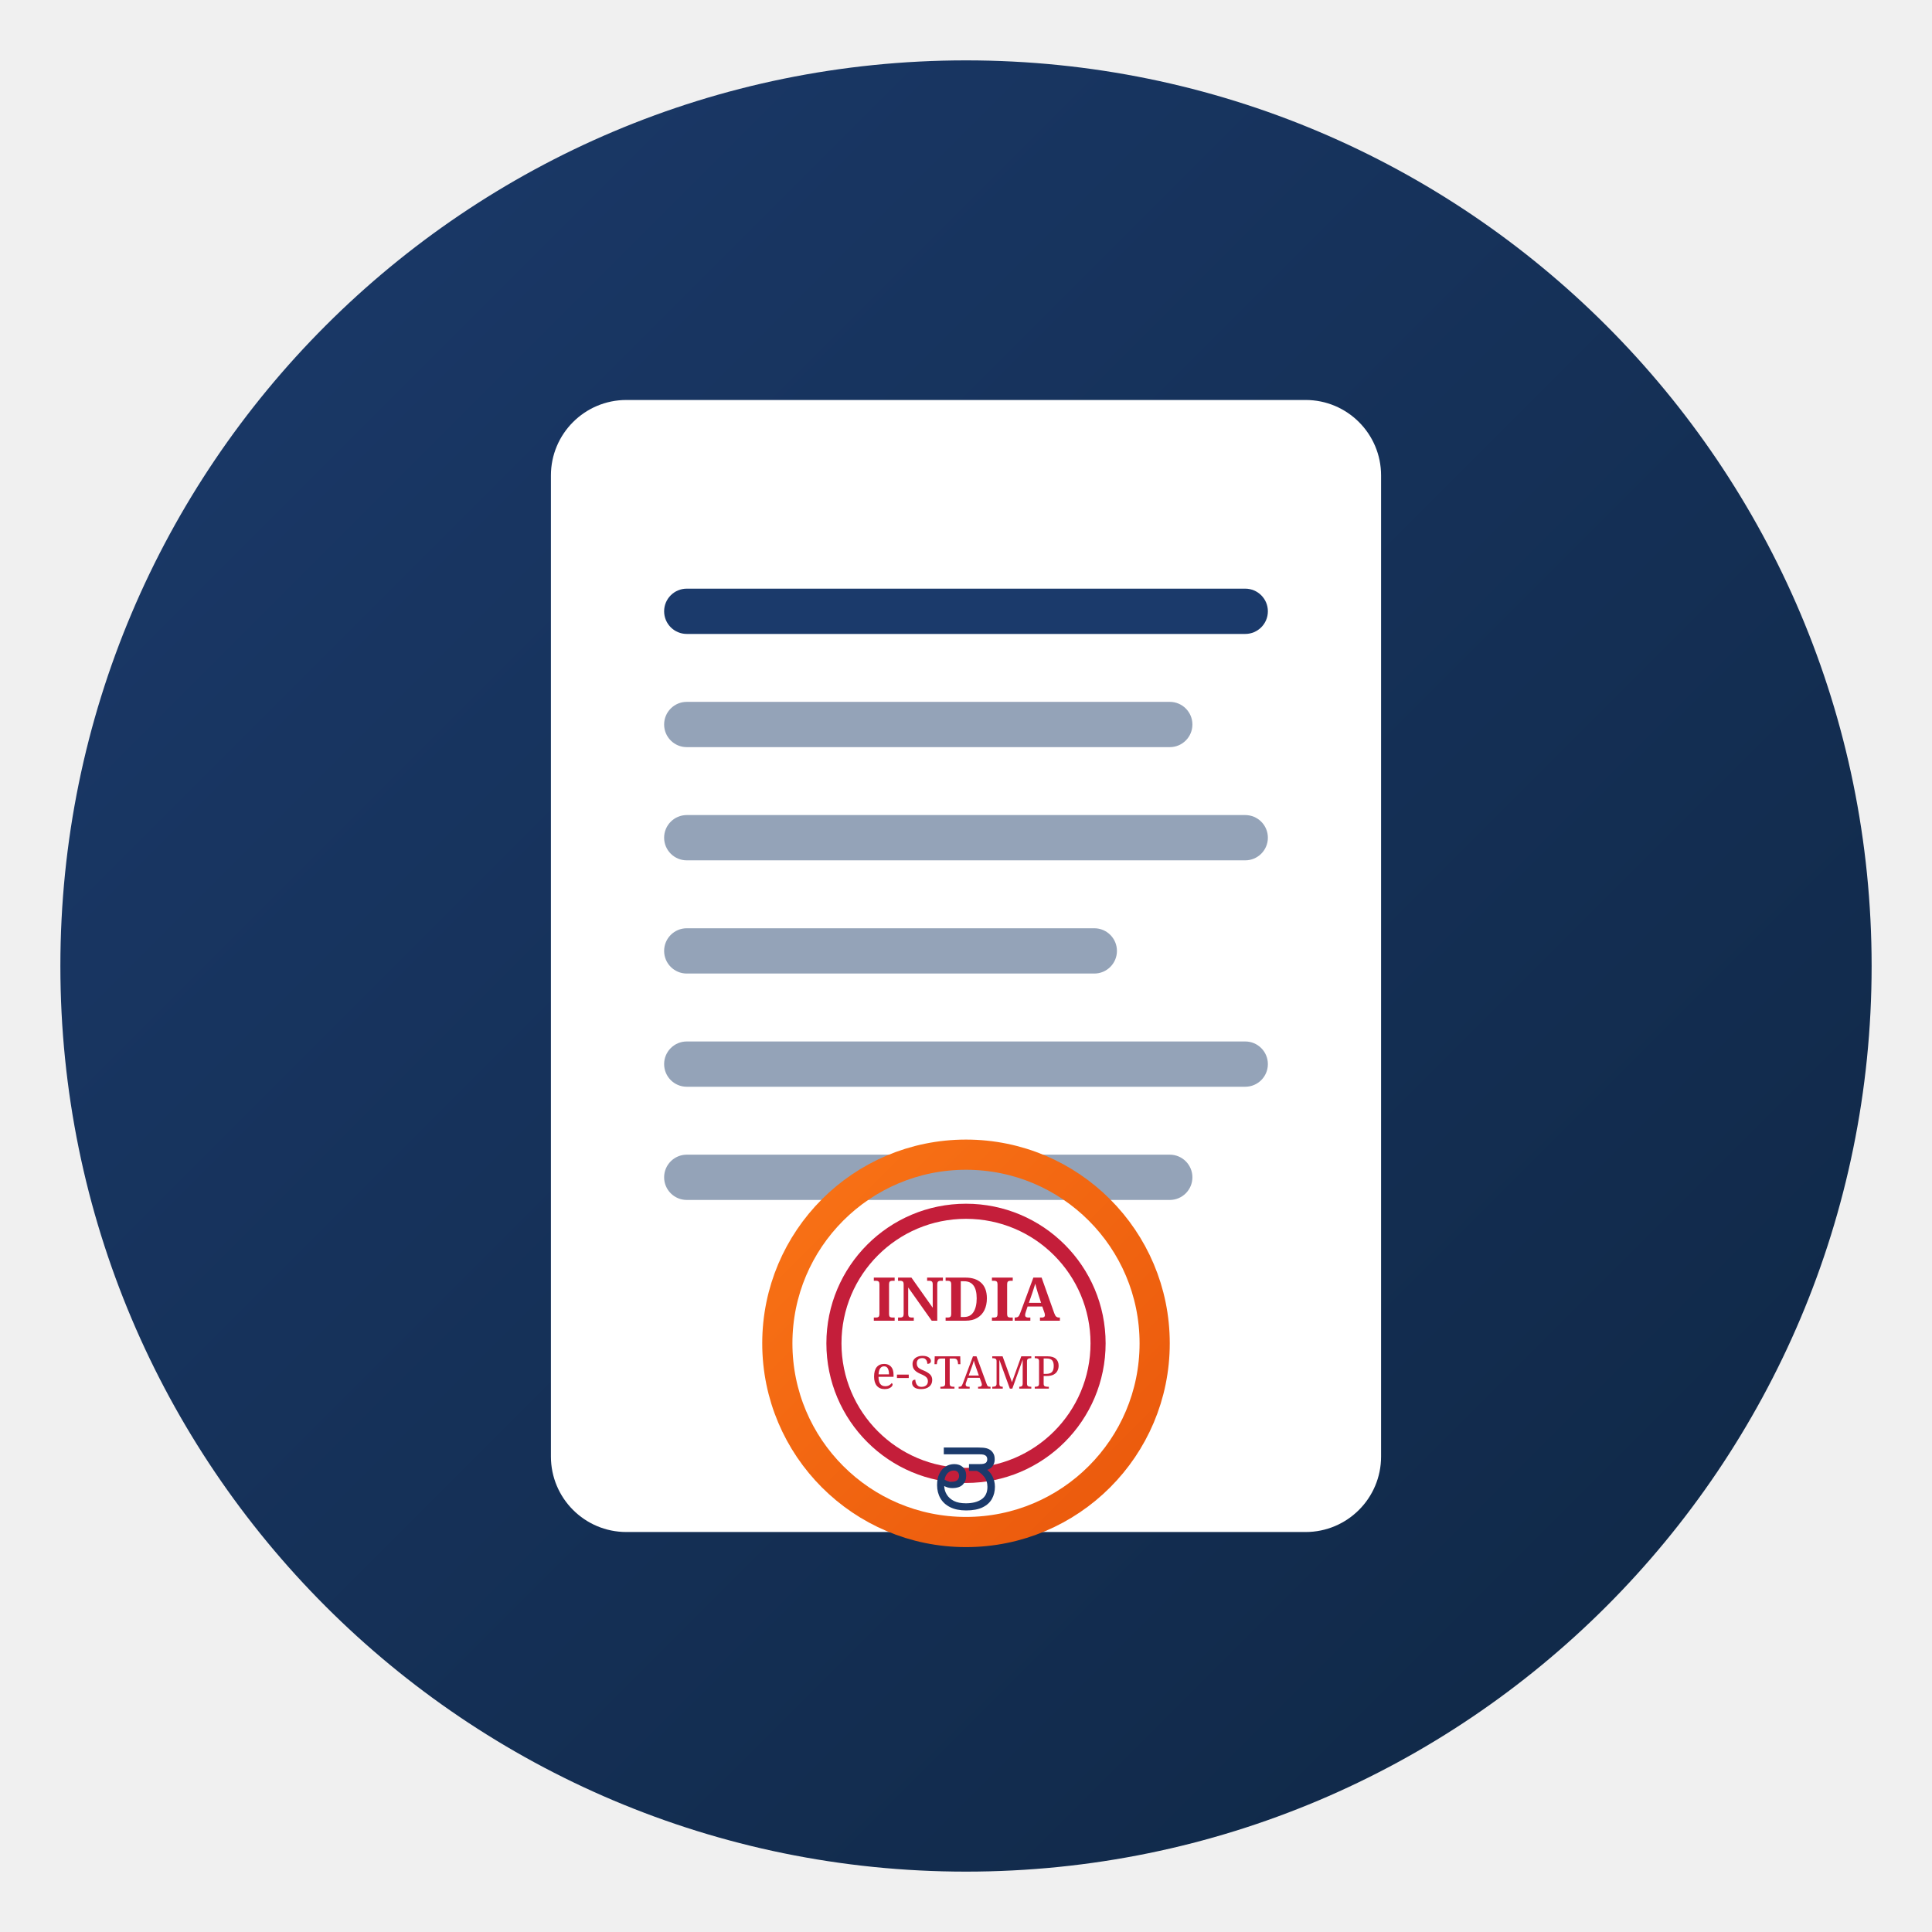
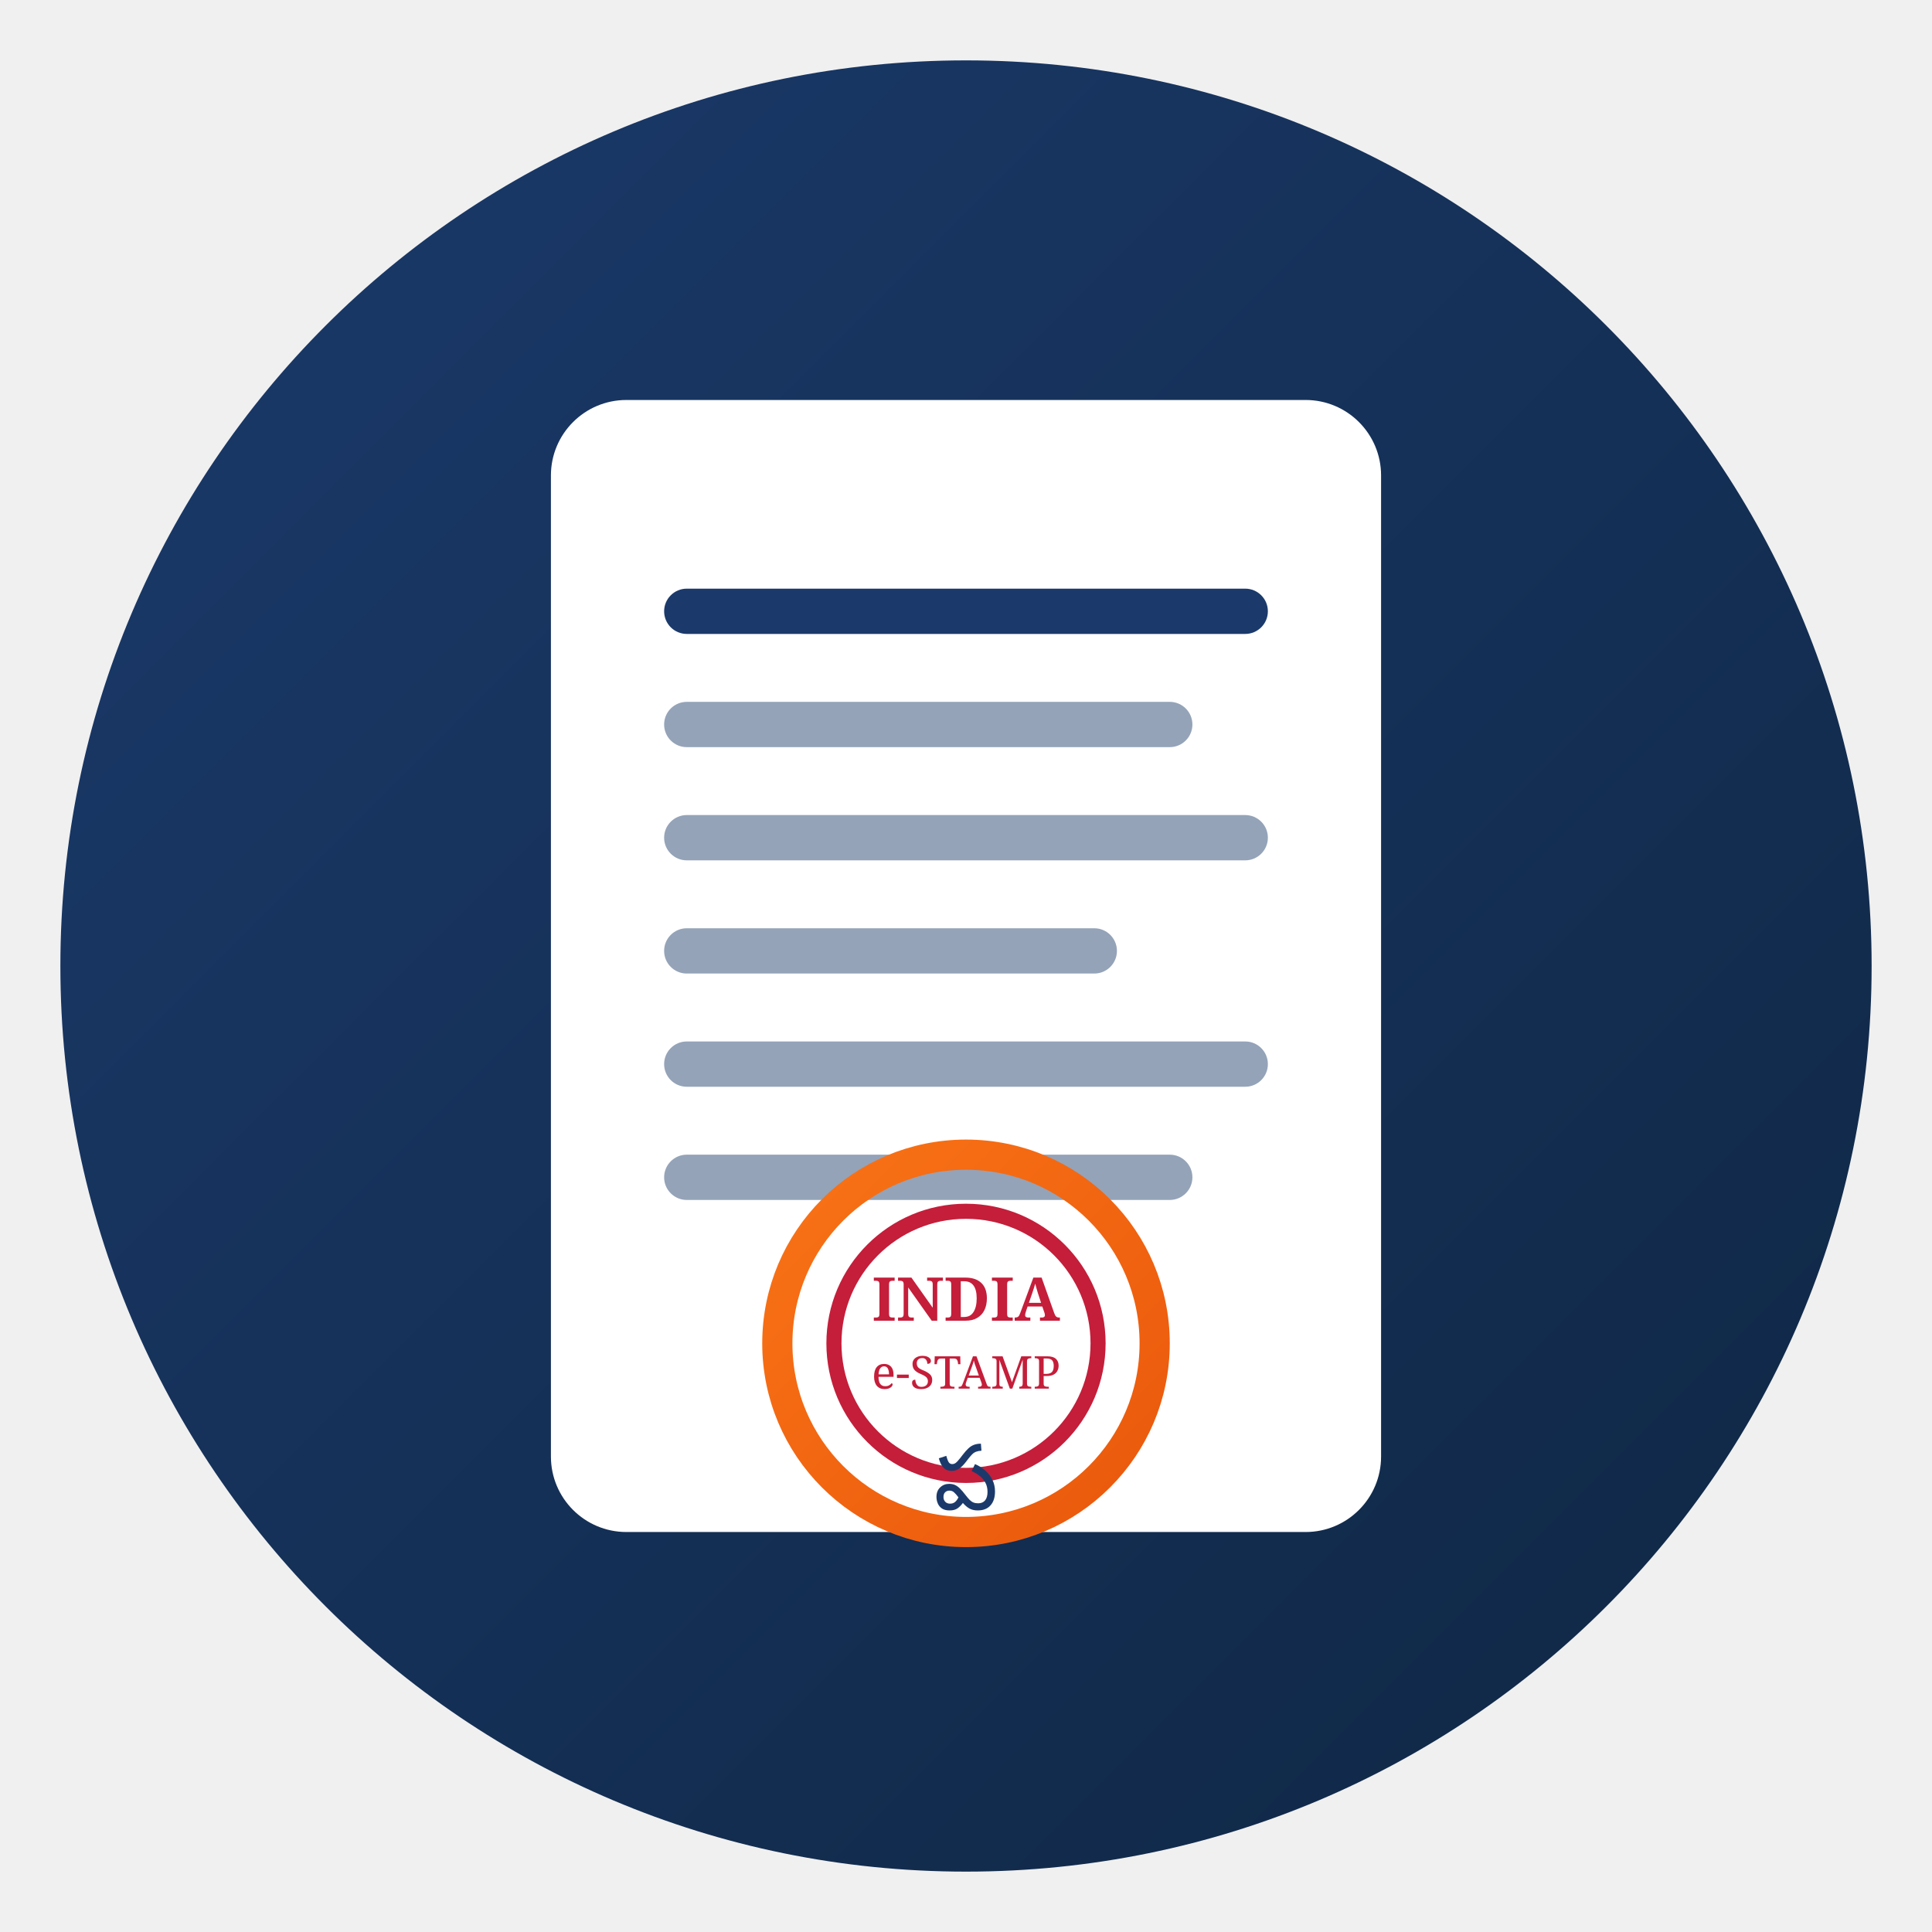
<svg xmlns="http://www.w3.org/2000/svg" viewBox="0 0 512 512">
  <defs>
    <linearGradient id="bg" x1="0%" y1="0%" x2="100%" y2="100%">
      <stop offset="0%" style="stop-color:#1B3A6B" />
      <stop offset="100%" style="stop-color:#0f2744" />
    </linearGradient>
    <linearGradient id="accent" x1="0%" y1="0%" x2="100%" y2="100%">
      <stop offset="0%" style="stop-color:#F97316" />
      <stop offset="100%" style="stop-color:#EA580C" />
    </linearGradient>
  </defs>
  <circle cx="256" cy="256" r="240" fill="url(#bg)" />
  <rect x="146" y="106" width="220" height="300" rx="20" fill="white" />
  <rect x="176" y="156" width="160" height="12" rx="6" fill="#1B3A6B" />
  <rect x="176" y="186" width="140" height="12" rx="6" fill="#94A3B8" />
  <rect x="176" y="216" width="160" height="12" rx="6" fill="#94A3B8" />
  <rect x="176" y="246" width="120" height="12" rx="6" fill="#94A3B8" />
  <rect x="176" y="276" width="160" height="12" rx="6" fill="#94A3B8" />
  <rect x="176" y="306" width="140" height="12" rx="6" fill="#94A3B8" />
  <circle cx="256" cy="356" r="50" fill="none" stroke="url(#accent)" stroke-width="8" />
  <circle cx="256" cy="356" r="35" fill="none" stroke="#C41E3A" stroke-width="4" />
  <text x="256" y="350" text-anchor="middle" font-size="16" font-weight="bold" fill="#C41E3A" font-family="serif">INDIA</text>
  <text x="256" y="368" text-anchor="middle" font-size="12" fill="#C41E3A" font-family="serif">e-STAMP</text>
-   <text x="256" y="400" text-anchor="middle" font-size="24" fill="#1B3A6B" font-family="Noto Sans Telugu, sans-serif">లె</text>
+   <text x="256" y="400" text-anchor="middle" font-size="24" fill="#1B3A6B" font-family="Noto Sans Telugu, sans-serif">ప</text>
</svg>
